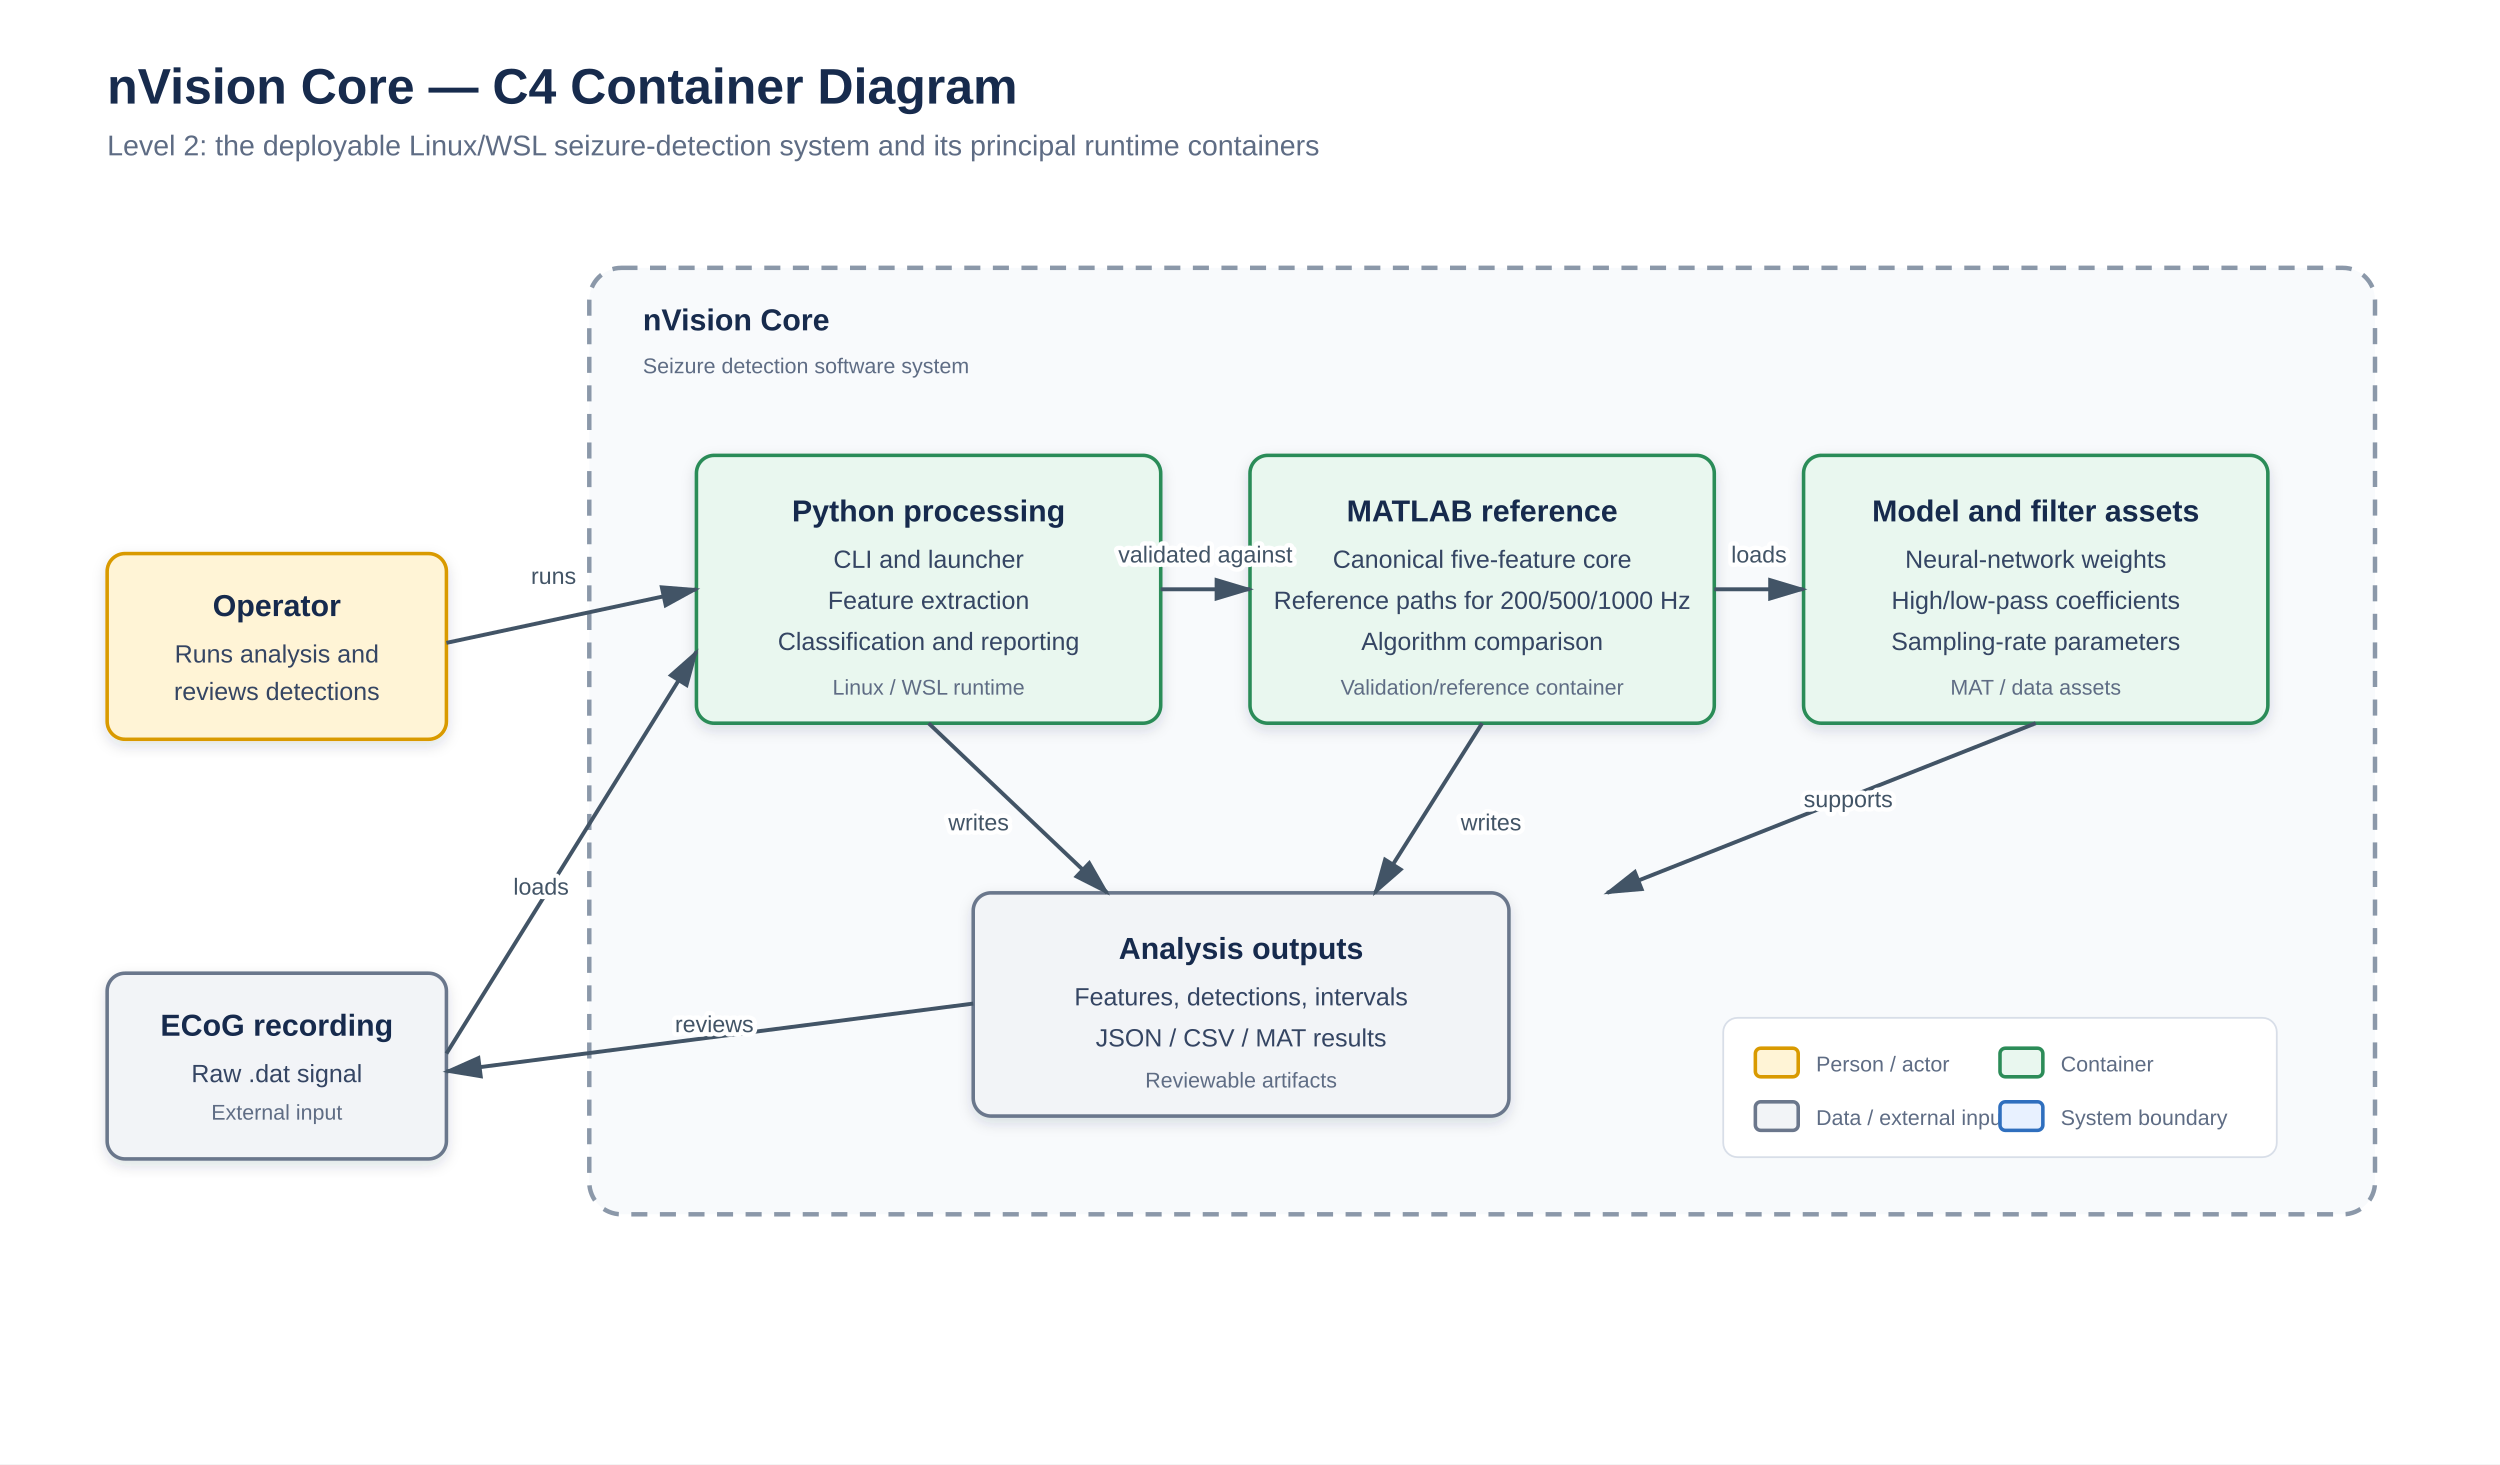
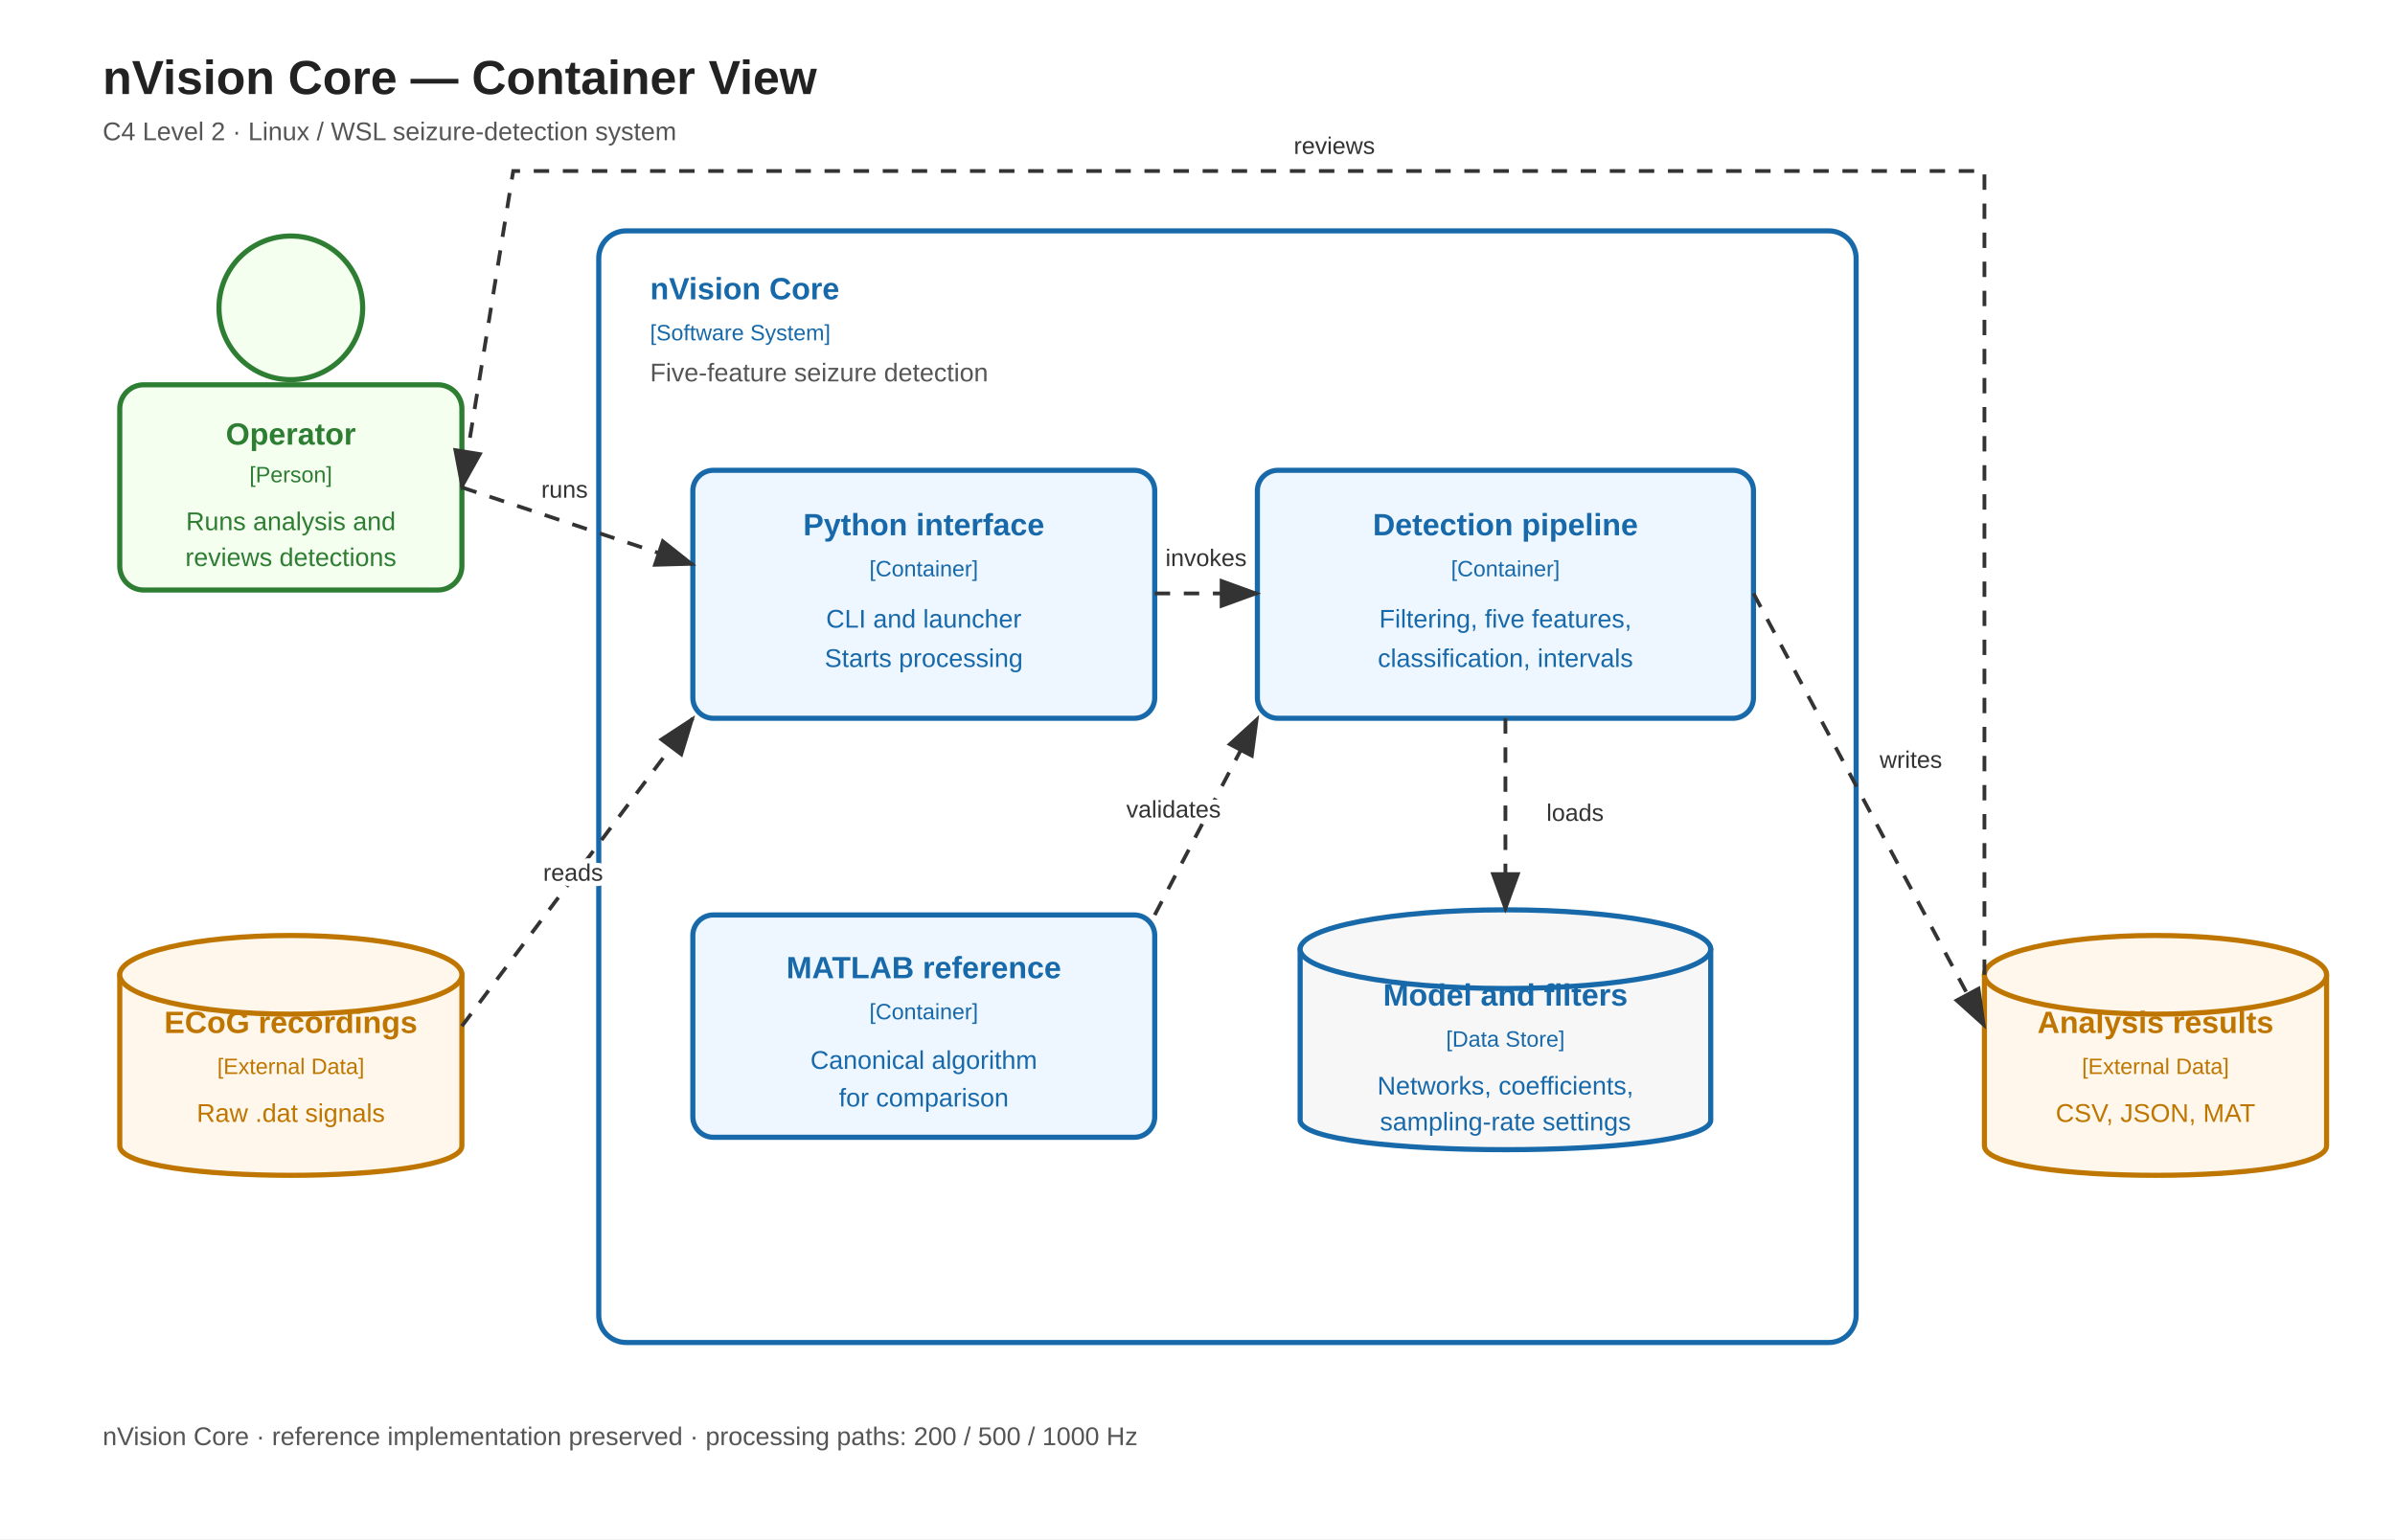
- <svg xmlns="http://www.w3.org/2000/svg" width="1400" height="820" viewBox="0 0 1400 820" role="img" aria-labelledby="title desc">
+ <svg xmlns="http://www.w3.org/2000/svg" width="1400" height="900" viewBox="0 0 1400 900" role="img" aria-labelledby="title desc">
  <defs>
-     <marker id="arrow" markerWidth="10" markerHeight="10" refX="9" refY="3" orient="auto" markerUnits="strokeWidth">
-       <path d="M0,0 L10,3 L0,6 Z" fill="#425466" />
+     <marker id="arrow" markerWidth="12" markerHeight="12" refX="10" refY="4" orient="auto" markerUnits="strokeWidth">
+       <path d="M0,0 L11,4 L0,8 Z" fill="#333333" />
    </marker>
-     <filter id="shadow" x="-10%" y="-10%" width="120%" height="120%">
-       <feDropShadow dx="0" dy="3" stdDeviation="4" flood-color="#172b4d" flood-opacity="0.14" />
-     </filter>
    <style>
-       .title { font: 700 28px Arial, sans-serif; fill: #172b4d; }
-       .subtitle { font: 400 16px Arial, sans-serif; fill: #5e6c84; }
-       .label { font: 700 17px Arial, sans-serif; fill: #172b4d; }
-       .text { font: 400 14px Arial, sans-serif; fill: #344563; }
-       .small { font: 400 12px Arial, sans-serif; fill: #5e6c84; }
-       .edge { stroke: #425466; stroke-width: 2.2; fill: none; marker-end: url(#arrow); }
-       .edge-label { font: 400 13px Arial, sans-serif; fill: #425466; paint-order: stroke; stroke: #ffffff; stroke-width: 5px; stroke-linejoin: round; }
-       .person { fill: #fff4d6; stroke: #d99a00; stroke-width: 2; }
-       .system { fill: #e8f1ff; stroke: #2f6fbe; stroke-width: 2; }
-       .container { fill: #e9f7ef; stroke: #2c8c58; stroke-width: 2; }
-       .data { fill: #f2f4f7; stroke: #6b778c; stroke-width: 2; }
-       .boundary { fill: #f8fafc; stroke: #8b98a9; stroke-width: 2.5; stroke-dasharray: 9 7; }
+       .heading { font: 700 28px Arial, sans-serif; fill: #222222; }
+       .caption { font: 400 15px Arial, sans-serif; fill: #555555; }
+       .name { font: 700 18px Arial, sans-serif; }
+       .kind { font: 400 13px Arial, sans-serif; }
+       .body { font: 400 15px Arial, sans-serif; }
+       .relation { font: 400 14px Arial, sans-serif; fill: #333333; paint-order: stroke; stroke: #ffffff; stroke-width: 6px; stroke-linejoin: round; }
+       .boundary { fill: #ffffff; stroke: #1769aa; stroke-width: 3; }
+       .container { fill: #eef6ff; stroke: #1769aa; stroke-width: 3; }
+       .person { fill: #f5fff0; stroke: #2d7d32; stroke-width: 3; }
+       .external { fill: #fff7eb; stroke: #bf7600; stroke-width: 3; }
+       .store { fill: #f7f7f7; stroke: #1769aa; stroke-width: 3; }
+       .line { fill: none; stroke: #333333; stroke-width: 2.2; stroke-dasharray: 9 8; marker-end: url(#arrow); }
    </style>
  </defs>
-   <rect width="1400" height="820" fill="#ffffff" />
-   <text x="60" y="58" class="title">nVision Core — C4 Container Diagram</text>
-   <text x="60" y="87" class="subtitle">Level 2: the deployable Linux/WSL seizure-detection system and its principal runtime containers</text>
-   <g filter="url(#shadow)">
-     <rect x="60" y="310" width="190" height="104" rx="10" class="person" />
-     <text x="155" y="345" text-anchor="middle" class="label">Operator</text>
-     <text x="155" y="371" text-anchor="middle" class="text">Runs analysis and</text>
-     <text x="155" y="392" text-anchor="middle" class="text">reviews detections</text>
-   </g>
-   <g filter="url(#shadow)">
-     <rect x="60" y="545" width="190" height="104" rx="10" class="data" />
-     <text x="155" y="580" text-anchor="middle" class="label">ECoG recording</text>
-     <text x="155" y="606" text-anchor="middle" class="text">Raw .dat signal</text>
-     <text x="155" y="627" text-anchor="middle" class="small">External input</text>
-   </g>
-   <rect x="330" y="150" width="1000" height="530" rx="18" class="boundary" />
-   <text x="360" y="185" class="label">nVision Core</text>
-   <text x="360" y="209" class="small">Seizure detection software system</text>
-   <g filter="url(#shadow)">
-     <rect x="390" y="255" width="260" height="150" rx="10" class="container" />
-     <text x="520" y="292" text-anchor="middle" class="label">Python processing</text>
-     <text x="520" y="318" text-anchor="middle" class="text">CLI and launcher</text>
-     <text x="520" y="341" text-anchor="middle" class="text">Feature extraction</text>
-     <text x="520" y="364" text-anchor="middle" class="text">Classification and reporting</text>
-     <text x="520" y="389" text-anchor="middle" class="small">Linux / WSL runtime</text>
-   </g>
-   <g filter="url(#shadow)">
-     <rect x="700" y="255" width="260" height="150" rx="10" class="container" />
-     <text x="830" y="292" text-anchor="middle" class="label">MATLAB reference</text>
-     <text x="830" y="318" text-anchor="middle" class="text">Canonical five-feature core</text>
-     <text x="830" y="341" text-anchor="middle" class="text">Reference paths for 200/500/1000 Hz</text>
-     <text x="830" y="364" text-anchor="middle" class="text">Algorithm comparison</text>
-     <text x="830" y="389" text-anchor="middle" class="small">Validation/reference container</text>
-   </g>
-   <g filter="url(#shadow)">
-     <rect x="1010" y="255" width="260" height="150" rx="10" class="container" />
-     <text x="1140" y="292" text-anchor="middle" class="label">Model and filter assets</text>
-     <text x="1140" y="318" text-anchor="middle" class="text">Neural-network weights</text>
-     <text x="1140" y="341" text-anchor="middle" class="text">High/low-pass coefficients</text>
-     <text x="1140" y="364" text-anchor="middle" class="text">Sampling-rate parameters</text>
-     <text x="1140" y="389" text-anchor="middle" class="small">MAT / data assets</text>
-   </g>
-   <g filter="url(#shadow)">
-     <rect x="545" y="500" width="300" height="125" rx="10" class="data" />
-     <text x="695" y="537" text-anchor="middle" class="label">Analysis outputs</text>
-     <text x="695" y="563" text-anchor="middle" class="text">Features, detections, intervals</text>
-     <text x="695" y="586" text-anchor="middle" class="text">JSON / CSV / MAT results</text>
-     <text x="695" y="609" text-anchor="middle" class="small">Reviewable artifacts</text>
-   </g>
-   <path d="M250 360 L390 330" class="edge" />
-   <text x="310" y="327" text-anchor="middle" class="edge-label">runs</text>
-   <path d="M250 590 L390 365" class="edge" />
-   <text x="303" y="501" text-anchor="middle" class="edge-label">loads</text>
-   <path d="M650 330 L700 330" class="edge" />
-   <text x="675" y="315" text-anchor="middle" class="edge-label">validated against</text>
-   <path d="M960 330 L1010 330" class="edge" />
-   <text x="985" y="315" text-anchor="middle" class="edge-label">loads</text>
-   <path d="M520 405 L620 500" class="edge" />
-   <text x="548" y="465" text-anchor="middle" class="edge-label">writes</text>
-   <path d="M830 405 L770 500" class="edge" />
-   <text x="835" y="465" text-anchor="middle" class="edge-label">writes</text>
-   <path d="M1140 405 L900 500" class="edge" />
-   <text x="1035" y="452" text-anchor="middle" class="edge-label">supports</text>
-   <path d="M545 562 L250 600" class="edge" />
-   <text x="400" y="578" text-anchor="middle" class="edge-label">reviews</text>
-   <g transform="translate(965 570)">
-     <rect width="310" height="78" rx="8" fill="#ffffff" stroke="#d8dee8" />
-     <rect x="18" y="17" width="24" height="16" rx="3" class="person" />
-     <text x="52" y="30" class="small">Person / actor</text>
-     <rect x="155" y="17" width="24" height="16" rx="3" class="container" />
-     <text x="189" y="30" class="small">Container</text>
-     <rect x="18" y="47" width="24" height="16" rx="3" class="data" />
-     <text x="52" y="60" class="small">Data / external input</text>
-     <rect x="155" y="47" width="24" height="16" rx="3" class="system" />
-     <text x="189" y="60" class="small">System boundary</text>
-   </g>
+   <rect width="1400" height="900" fill="#ffffff" />
+   <text x="60" y="55" class="heading">nVision Core — Container View</text>
+   <text x="60" y="82" class="caption">C4 Level 2 · Linux / WSL seizure-detection system</text>
+   <circle cx="170" cy="180" r="42" class="person" />
+   <rect x="70" y="225" width="200" height="120" rx="14" class="person" />
+   <text x="170" y="260" text-anchor="middle" class="name" fill="#2d7d32">Operator</text>
+   <text x="170" y="282" text-anchor="middle" class="kind" fill="#2d7d32">[Person]</text>
+   <text x="170" y="310" text-anchor="middle" class="body" fill="#2d7d32">Runs analysis and</text>
+   <text x="170" y="331" text-anchor="middle" class="body" fill="#2d7d32">reviews detections</text>
+   <rect x="350" y="135" width="735" height="650" rx="16" class="boundary" />
+   <text x="380" y="175" class="name" fill="#1769aa">nVision Core</text>
+   <text x="380" y="199" class="kind" fill="#1769aa">[Software System]</text>
+   <text x="380" y="223" class="caption">Five-feature seizure detection</text>
+   <rect x="405" y="275" width="270" height="145" rx="12" class="container" />
+   <text x="540" y="313" text-anchor="middle" class="name" fill="#1769aa">Python interface</text>
+   <text x="540" y="337" text-anchor="middle" class="kind" fill="#1769aa">[Container]</text>
+   <text x="540" y="367" text-anchor="middle" class="body" fill="#1769aa">CLI and launcher</text>
+   <text x="540" y="390" text-anchor="middle" class="body" fill="#1769aa">Starts processing</text>
+   <rect x="735" y="275" width="290" height="145" rx="12" class="container" />
+   <text x="880" y="313" text-anchor="middle" class="name" fill="#1769aa">Detection pipeline</text>
+   <text x="880" y="337" text-anchor="middle" class="kind" fill="#1769aa">[Container]</text>
+   <text x="880" y="367" text-anchor="middle" class="body" fill="#1769aa">Filtering, five features,</text>
+   <text x="880" y="390" text-anchor="middle" class="body" fill="#1769aa">classification, intervals</text>
+   <rect x="405" y="535" width="270" height="130" rx="12" class="container" />
+   <text x="540" y="572" text-anchor="middle" class="name" fill="#1769aa">MATLAB reference</text>
+   <text x="540" y="596" text-anchor="middle" class="kind" fill="#1769aa">[Container]</text>
+   <text x="540" y="625" text-anchor="middle" class="body" fill="#1769aa">Canonical algorithm</text>
+   <text x="540" y="647" text-anchor="middle" class="body" fill="#1769aa">for comparison</text>
+   <path d="M760 555 C760 532 1000 532 1000 555 L1000 655 C1000 678 760 678 760 655 Z" class="store" />
+   <ellipse cx="880" cy="555" rx="120" ry="23" class="store" />
+   <text x="880" y="588" text-anchor="middle" class="name" fill="#1769aa">Model and filters</text>
+   <text x="880" y="612" text-anchor="middle" class="kind" fill="#1769aa">[Data Store]</text>
+   <text x="880" y="640" text-anchor="middle" class="body" fill="#1769aa">Networks, coefficients,</text>
+   <text x="880" y="661" text-anchor="middle" class="body" fill="#1769aa">sampling-rate settings</text>
+   <path d="M70 570 C70 547 270 547 270 570 L270 670 C270 693 70 693 70 670 Z" class="external" />
+   <ellipse cx="170" cy="570" rx="100" ry="23" class="external" />
+   <text x="170" y="604" text-anchor="middle" class="name" fill="#bf7600">ECoG recordings</text>
+   <text x="170" y="628" text-anchor="middle" class="kind" fill="#bf7600">[External Data]</text>
+   <text x="170" y="656" text-anchor="middle" class="body" fill="#bf7600">Raw .dat signals</text>
+   <path d="M1160 570 C1160 547 1360 547 1360 570 L1360 670 C1360 693 1160 693 1160 670 Z" class="external" />
+   <ellipse cx="1260" cy="570" rx="100" ry="23" class="external" />
+   <text x="1260" y="604" text-anchor="middle" class="name" fill="#bf7600">Analysis results</text>
+   <text x="1260" y="628" text-anchor="middle" class="kind" fill="#bf7600">[External Data]</text>
+   <text x="1260" y="656" text-anchor="middle" class="body" fill="#bf7600">CSV, JSON, MAT</text>
+   <path d="M270 285 L405 330" class="line" />
+   <text x="330" y="291" text-anchor="middle" class="relation">runs</text>
+   <path d="M1160 570 L1160 100 L300 100 L270 285" class="line" />
+   <text x="780" y="90" text-anchor="middle" class="relation">reviews</text>
+   <path d="M270 600 L405 420" class="line" />
+   <text x="335" y="515" text-anchor="middle" class="relation">reads</text>
+   <path d="M675 347 L735 347" class="line" />
+   <text x="705" y="331" text-anchor="middle" class="relation">invokes</text>
+   <path d="M880 420 L880 532" class="line" />
+   <text x="904" y="480" class="relation">loads</text>
+   <path d="M675 535 L735 420" class="line" />
+   <text x="686" y="478" text-anchor="middle" class="relation">validates</text>
+   <path d="M1025 347 L1160 600" class="line" />
+   <text x="1117" y="449" text-anchor="middle" class="relation">writes</text>
+   <text x="60" y="845" class="caption">nVision Core · reference implementation preserved · processing paths: 200 / 500 / 1000 Hz</text>
</svg>
